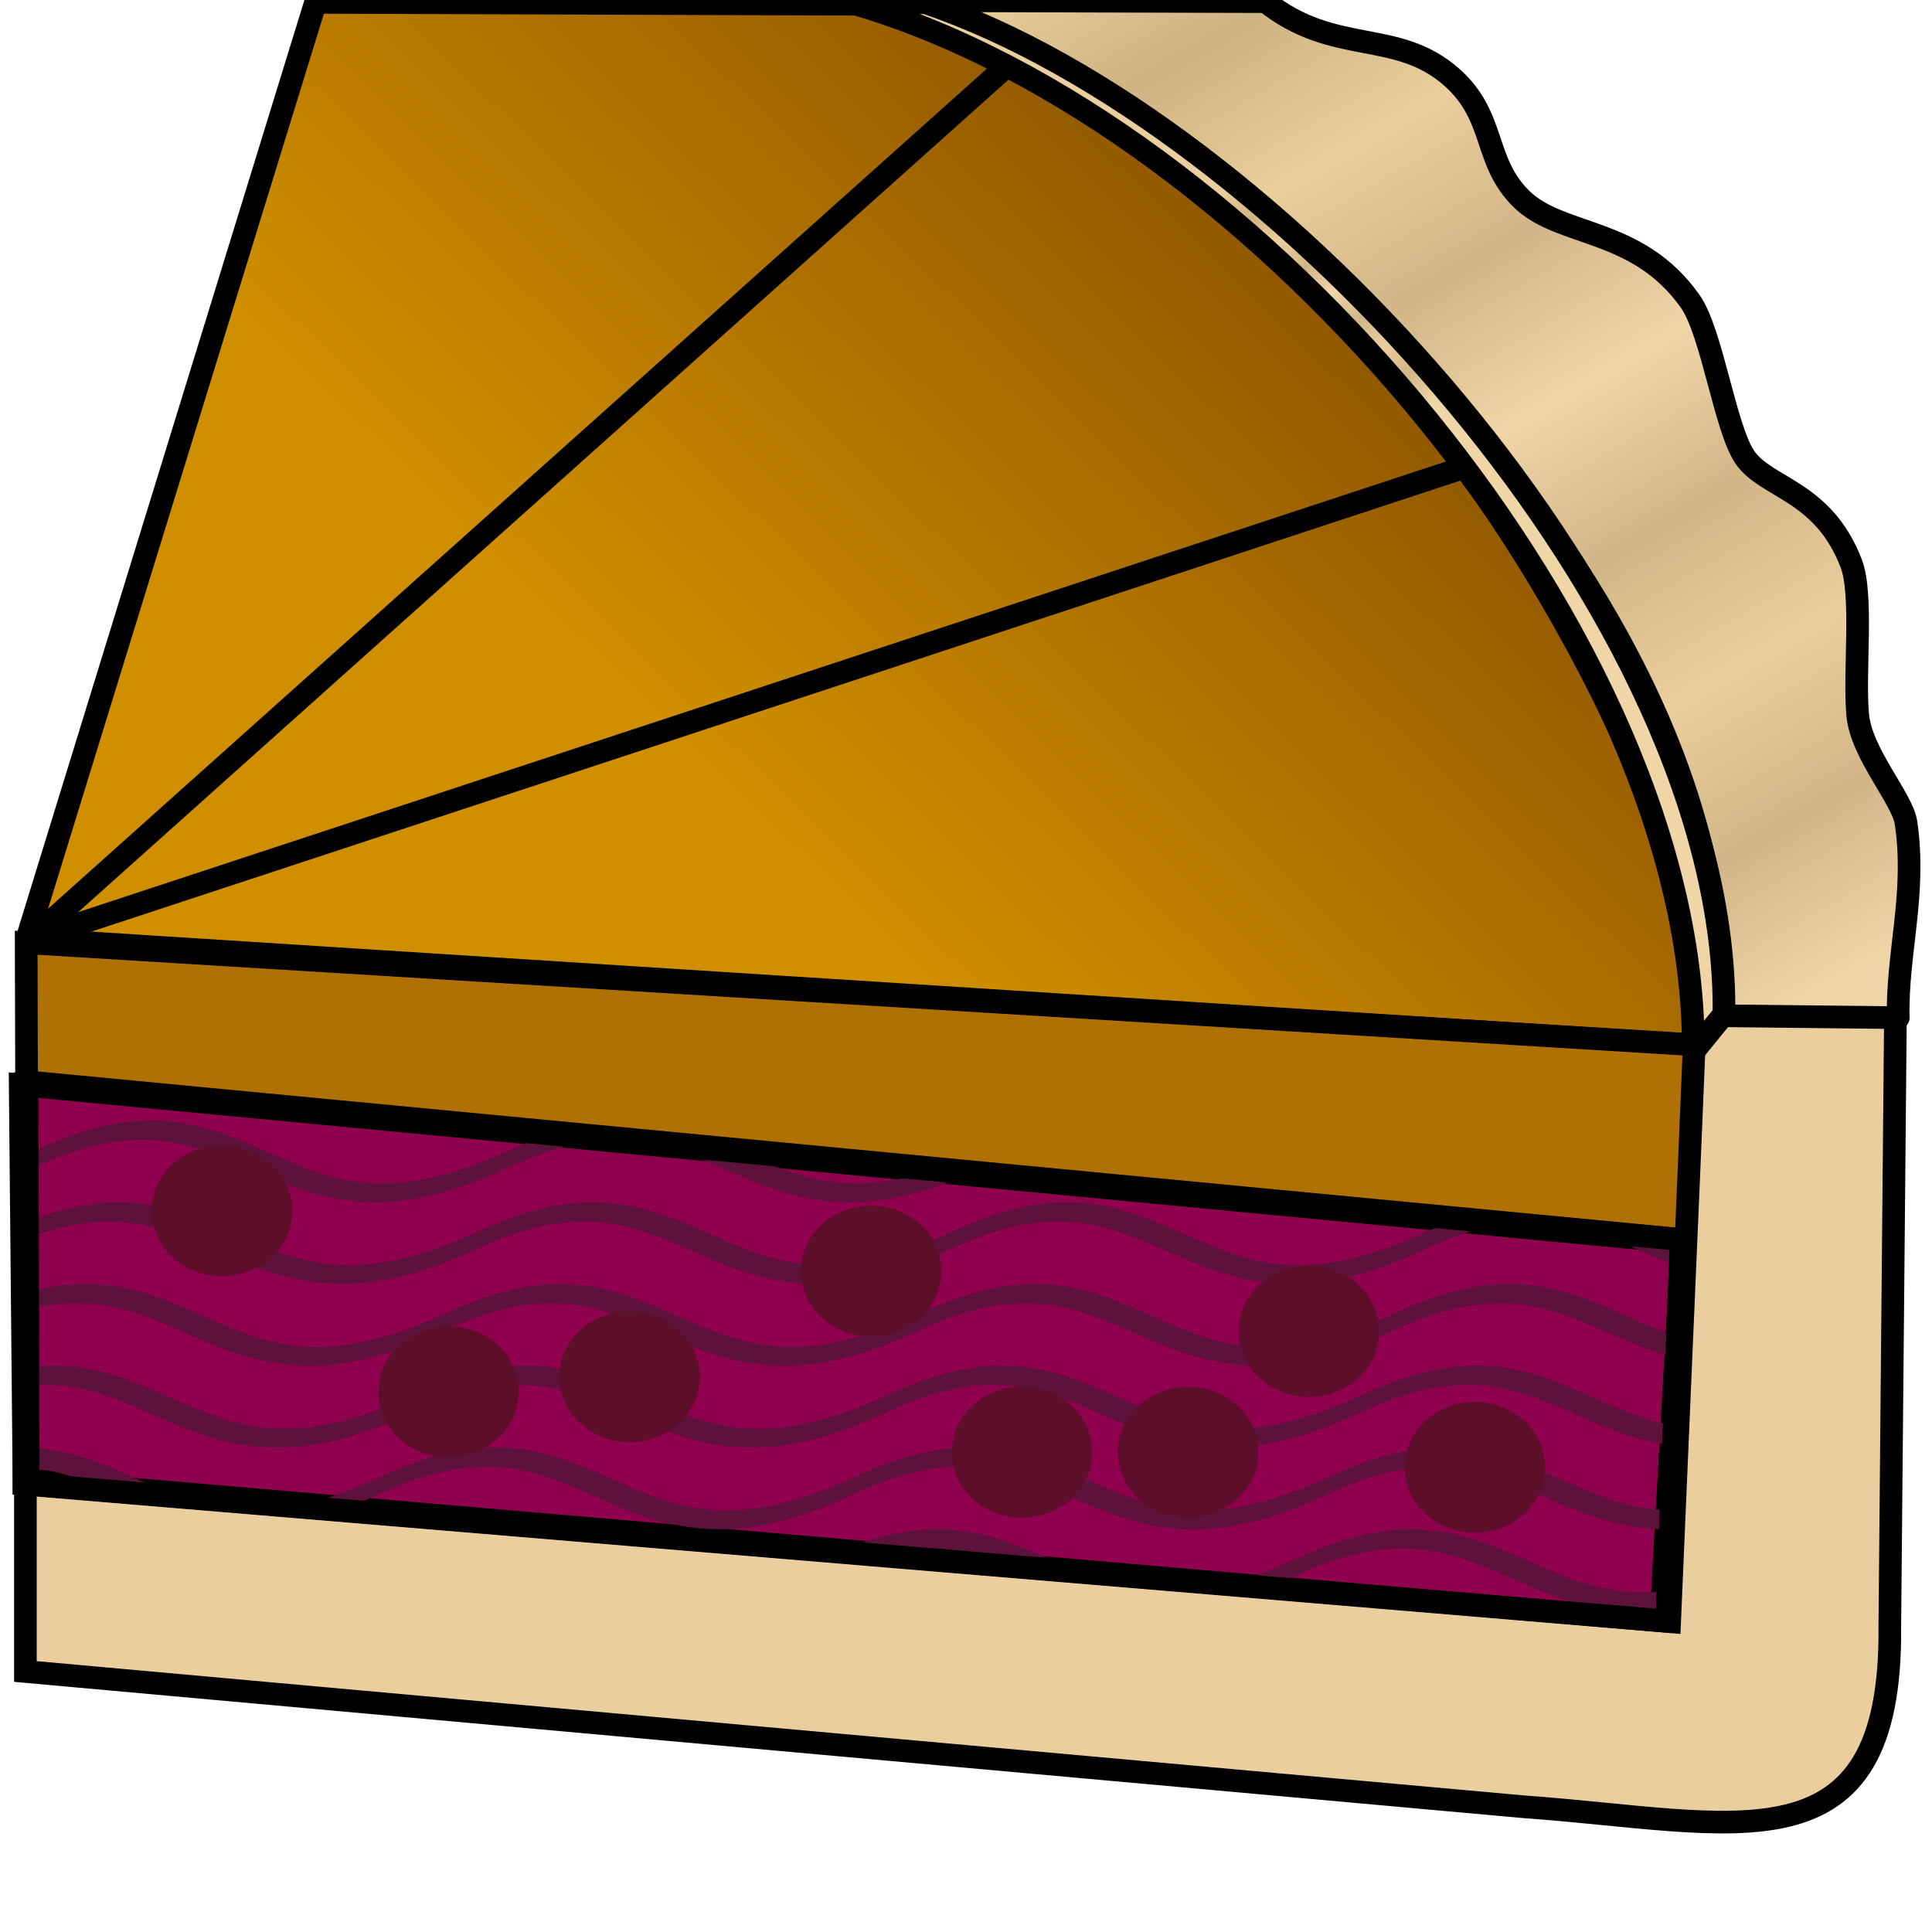
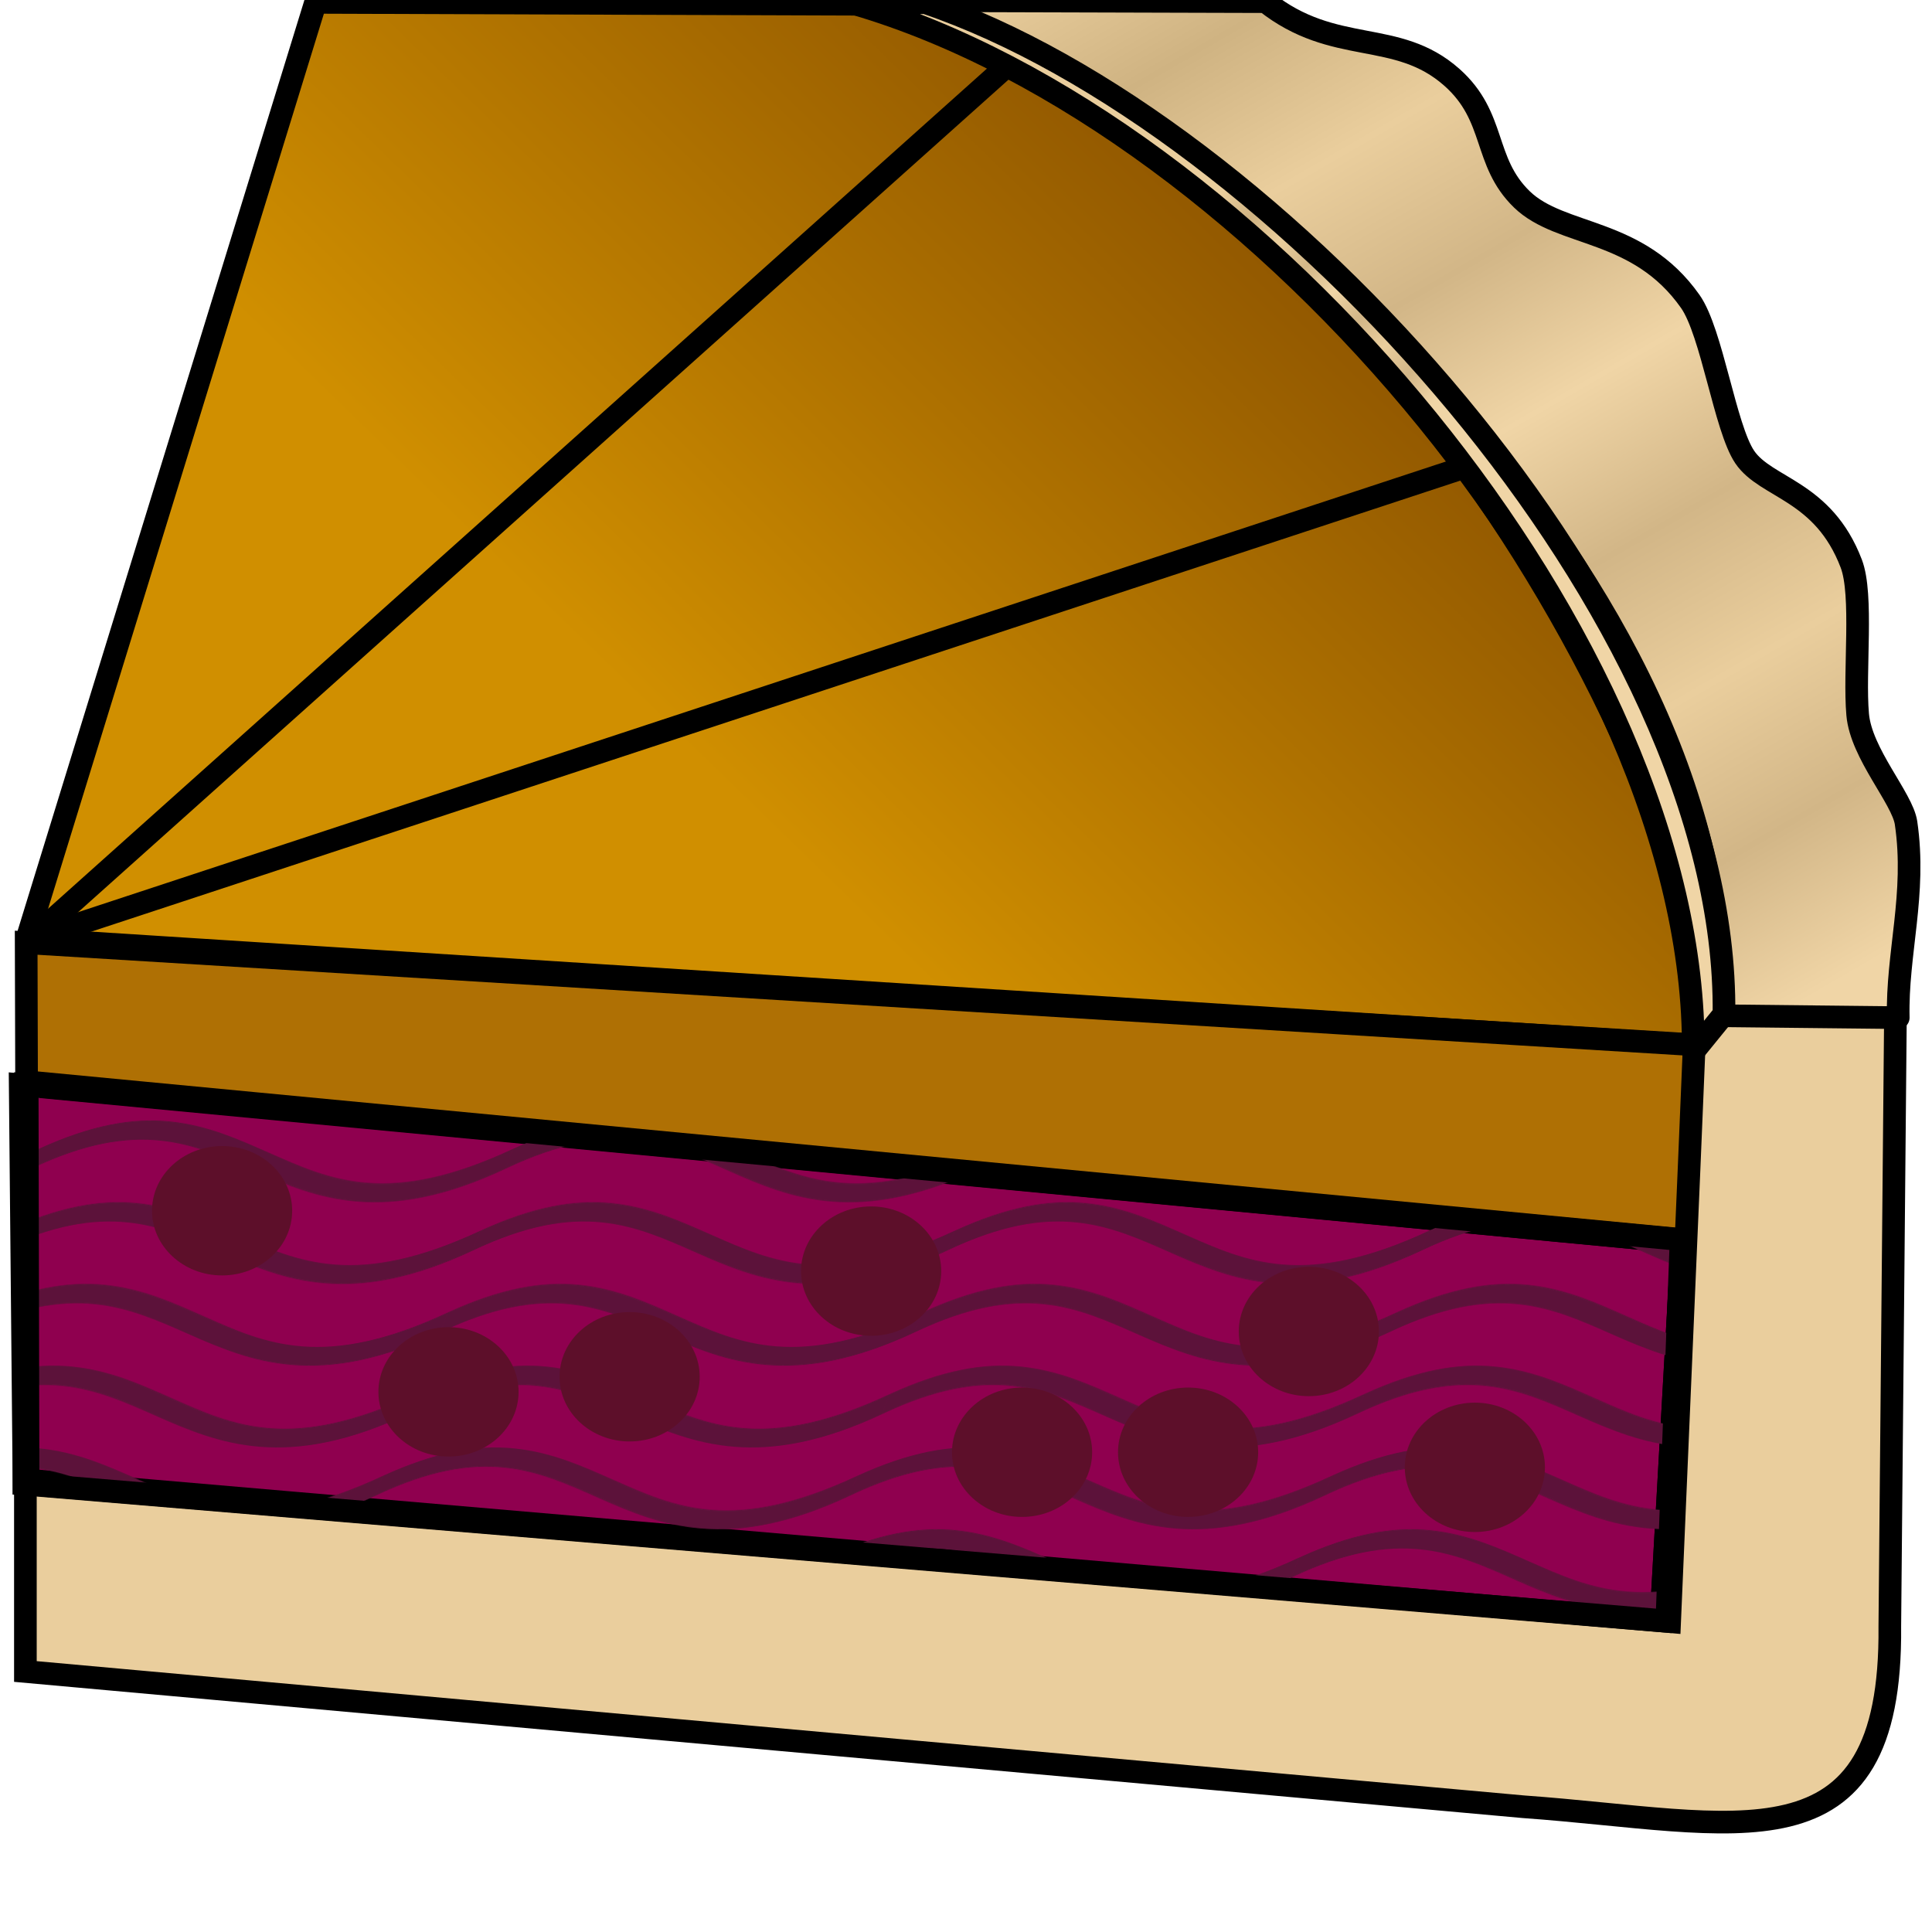
<svg xmlns="http://www.w3.org/2000/svg" xmlns:ns2="http://www.openswatchbook.org/uri/2009/osb" xmlns:xlink="http://www.w3.org/1999/xlink" width="256" height="256" id="svg2" version="1.1">
  <defs id="defs4">
    <pattern xlink:href="#pattern6416" id="pattern6519" patternTransform="matrix(2.089807,0,-0.8324396,2.091248,-368.0913,-8.447575)" />
    <linearGradient id="linearGradient6421" ns2:paint="solid">
      <stop style="stop-color:#8f004f;stop-opacity:1;" offset="0" id="stop6423" />
    </linearGradient>
    <linearGradient id="linearGradient5443">
      <stop style="stop-color:#eace9d;stop-opacity:1;" offset="0" id="stop5445" />
      <stop id="stop3440" offset="0.125" style="stop-color:#cfb382;stop-opacity:1;" />
      <stop id="stop5455" offset="0.25" style="stop-color:#eace9d;stop-opacity:1;" />
      <stop style="stop-color:#d2b687;stop-opacity:1;" offset="0.375" id="stop3442" />
      <stop id="stop5453" offset="0.5" style="stop-color:#f0d5a6;stop-opacity:1;" />
      <stop style="stop-color:#d2b687;stop-opacity:1;" offset="0.625" id="stop3444" />
      <stop style="stop-color:#eace9d;stop-opacity:1;" offset="0.75" id="stop5461" />
      <stop id="stop3446" offset="0.875" style="stop-color:#d2b687;stop-opacity:1;" />
      <stop id="stop5451" offset="1" style="stop-color:#f0d5a6;stop-opacity:1;" />
    </linearGradient>
    <linearGradient id="linearGradient5431">
      <stop style="stop-color:#d08f00;stop-opacity:1;" offset="0" id="stop5433" />
      <stop id="stop5439" offset="1" style="stop-color:#7a4300;stop-opacity:1;" />
    </linearGradient>
    <linearGradient xlink:href="#linearGradient5431" id="linearGradient5437" x1="412.679" y1="437.719" x2="459.515" y2="389.485" gradientUnits="userSpaceOnUse" gradientTransform="matrix(2.089807,0,0,2.091248,-759.7879,-8.446739)" />
    <linearGradient xlink:href="#linearGradient5443" id="linearGradient5449" x1="444.878" y1="373.112" x2="485.714" y2="443.791" gradientUnits="userSpaceOnUse" gradientTransform="matrix(2.089807,0,0,2.091248,-759.7879,-8.446739)" />
    <pattern patternUnits="userSpaceOnUse" width="102.14" height="109" patternTransform="translate(-0.7599997,-3.57)" id="pattern6061">
      <circle transform="matrix(10,0,0,10,0.7599997,3.57)" id="circle5973" r="0.45" cy="0.81" cx="2.567" style="fill:#4c062d;fill-opacity:1;stroke:none" />
      <circle transform="matrix(10,0,0,10,0.7599997,3.57)" id="circle5975" r="0.45" cy="2.33" cx="3.048" style="fill:#4c062d;fill-opacity:1;stroke:none" />
      <circle transform="matrix(10,0,0,10,0.7599997,3.57)" id="circle5977" r="0.45" cy="2.415" cx="4.418" style="fill:#4c062d;fill-opacity:1;stroke:none" />
      <circle transform="matrix(10,0,0,10,0.7599997,3.57)" id="circle5979" r="0.45" cy="3.029" cx="1.844" style="fill:#4c062d;fill-opacity:1;stroke:none" />
      <circle transform="matrix(10,0,0,10,0.7599997,3.57)" id="circle5981" r="0.45" cy="1.363" cx="6.08" style="fill:#4c062d;fill-opacity:1;stroke:none" />
      <circle transform="matrix(10,0,0,10,0.7599997,3.57)" id="circle5983" r="0.45" cy="4.413" cx="5.819" style="fill:#4c062d;fill-opacity:1;stroke:none" />
      <circle transform="matrix(10,0,0,10,0.7599997,3.57)" id="circle5985" r="0.45" cy="4.048" cx="4.305" style="fill:#4c062d;fill-opacity:1;stroke:none" />
      <circle transform="matrix(10,0,0,10,0.7599997,3.57)" id="circle5987" r="0.45" cy="3.045" cx="5.541" style="fill:#4c062d;fill-opacity:1;stroke:none" />
      <circle transform="matrix(10,0,0,10,0.7599997,3.57)" id="circle5989" r="0.45" cy="5.527" cx="4.785" style="fill:#4c062d;fill-opacity:1;stroke:none" />
      <circle transform="matrix(10,0,0,10,0.7599997,3.57)" id="circle5991" r="0.45" cy="5.184" cx="2.667" style="fill:#4c062d;fill-opacity:1;stroke:none" />
      <circle transform="matrix(10,0,0,10,0.7599997,3.57)" id="circle5993" r="0.45" cy="1.448" cx="7.965" style="fill:#4c062d;fill-opacity:1;stroke:none" />
      <circle transform="matrix(10,0,0,10,0.7599997,3.57)" id="circle5995" r="0.45" cy="5.049" cx="7.047" style="fill:#4c062d;fill-opacity:1;stroke:none" />
      <circle transform="matrix(10,0,0,10,0.7599997,3.57)" id="circle5997" r="0.45" cy="0.895" cx="4.34" style="fill:#4c062d;fill-opacity:1;stroke:none" />
      <circle transform="matrix(10,0,0,10,0.7599997,3.57)" id="circle5999" r="0.45" cy="0.34" cx="7.125" style="fill:#4c062d;fill-opacity:1;stroke:none" />
      <circle transform="matrix(10,0,0,10,0.7599997,3.57)" id="circle6001" r="0.45" cy="1.049" cx="9.553" style="fill:#4c062d;fill-opacity:1;stroke:none" />
      <circle transform="matrix(10,0,0,10,0.7599997,3.57)" id="circle6003" r="0.45" cy="2.689" cx="7.006" style="fill:#4c062d;fill-opacity:1;stroke:none" />
      <circle transform="matrix(10,0,0,10,0.7599997,3.57)" id="circle6005" r="0.45" cy="2.689" cx="8.909" style="fill:#4c062d;fill-opacity:1;stroke:none" />
      <circle transform="matrix(10,0,0,10,0.7599997,3.57)" id="circle6007" r="0.45" cy="4.407" cx="9.315" style="fill:#4c062d;fill-opacity:1;stroke:none" />
      <circle transform="matrix(10,0,0,10,0.7599997,3.57)" id="circle6009" r="0.45" cy="3.87" cx="7.82" style="fill:#4c062d;fill-opacity:1;stroke:none" />
      <circle transform="matrix(10,0,0,10,0.7599997,3.57)" id="circle6011" r="0.45" cy="5.948" cx="8.27" style="fill:#4c062d;fill-opacity:1;stroke:none" />
      <circle transform="matrix(10,0,0,10,0.7599997,3.57)" id="circle6013" r="0.45" cy="7.428" cx="7.973" style="fill:#4c062d;fill-opacity:1;stroke:none" />
      <circle transform="matrix(10,0,0,10,0.7599997,3.57)" id="circle6015" r="0.45" cy="8.072" cx="9.342" style="fill:#4c062d;fill-opacity:1;stroke:none" />
      <circle transform="matrix(10,0,0,10,0.7599997,3.57)" id="circle6017" r="0.45" cy="9.315" cx="8.206" style="fill:#4c062d;fill-opacity:1;stroke:none" />
      <circle transform="matrix(10,0,0,10,0.7599997,3.57)" id="circle6019" r="0.45" cy="9.475" cx="9.682" style="fill:#4c062d;fill-opacity:1;stroke:none" />
      <circle transform="matrix(10,0,0,10,0.7599997,3.57)" id="circle6021" r="0.45" cy="6.186" cx="9.688" style="fill:#4c062d;fill-opacity:1;stroke:none" />
      <circle transform="matrix(10,0,0,10,0.7599997,3.57)" id="circle6023" r="0.45" cy="6.296" cx="3.379" style="fill:#4c062d;fill-opacity:1;stroke:none" />
      <circle transform="matrix(10,0,0,10,0.7599997,3.57)" id="circle6025" r="0.45" cy="8.204" cx="2.871" style="fill:#4c062d;fill-opacity:1;stroke:none" />
      <circle transform="matrix(10,0,0,10,0.7599997,3.57)" id="circle6027" r="0.45" cy="8.719" cx="4.59" style="fill:#4c062d;fill-opacity:1;stroke:none" />
      <circle transform="matrix(10,0,0,10,0.7599997,3.57)" id="circle6029" r="0.45" cy="9.671" cx="3.181" style="fill:#4c062d;fill-opacity:1;stroke:none" />
      <circle transform="matrix(10,0,0,10,0.7599997,3.57)" id="circle6031" r="0.45" cy="7.315" cx="5.734" style="fill:#4c062d;fill-opacity:1;stroke:none" />
      <circle transform="matrix(10,0,0,10,0.7599997,3.57)" id="circle6033" r="0.45" cy="6.513" cx="6.707" style="fill:#4c062d;fill-opacity:1;stroke:none" />
      <circle transform="matrix(10,0,0,10,0.7599997,3.57)" id="circle6035" r="0.45" cy="9.67" cx="5.73" style="fill:#4c062d;fill-opacity:1;stroke:none" />
      <circle transform="matrix(10,0,0,10,0.7599997,3.57)" id="circle6037" r="0.45" cy="8.373" cx="6.535" style="fill:#4c062d;fill-opacity:1;stroke:none" />
      <circle transform="matrix(10,0,0,10,0.7599997,3.57)" id="circle6039" r="0.45" cy="7.154" cx="4.37" style="fill:#4c062d;fill-opacity:1;stroke:none" />
      <circle transform="matrix(10,0,0,10,0.7599997,3.57)" id="circle6041" r="0.45" cy="7.25" cx="0.622" style="fill:#4c062d;fill-opacity:1;stroke:none" />
      <circle transform="matrix(10,0,0,10,0.7599997,3.57)" id="circle6043" r="0.45" cy="5.679" cx="0.831" style="fill:#4c062d;fill-opacity:1;stroke:none" />
      <circle transform="matrix(10,0,0,10,0.7599997,3.57)" id="circle6045" r="0.45" cy="8.519" cx="1.257" style="fill:#4c062d;fill-opacity:1;stroke:none" />
      <circle transform="matrix(10,0,0,10,0.7599997,3.57)" id="circle6047" r="0.45" cy="6.877" cx="1.989" style="fill:#4c062d;fill-opacity:1;stroke:none" />
      <circle transform="matrix(10,0,0,10,0.7599997,3.57)" id="circle6049" r="0.45" cy="3.181" cx="0.374" style="fill:#4c062d;fill-opacity:1;stroke:none" />
      <circle transform="matrix(10,0,0,10,0.7599997,3.57)" id="circle6051" r="0.45" cy="1.664" cx="1.166" style="fill:#4c062d;fill-opacity:1;stroke:none" />
      <circle transform="matrix(10,0,0,10,0.7599997,3.57)" id="circle6053" r="0.45" cy="0.093" cx="1.151" style="fill:#4c062d;fill-opacity:1;stroke:none" />
      <circle transform="matrix(10,0,0,10,0.7599997,3.57)" id="circle6055" r="0.45" cy="10.093" cx="1.151" style="fill:#4c062d;fill-opacity:1;stroke:none" />
      <circle transform="matrix(10,0,0,10,0.7599997,3.57)" id="circle6057" r="0.45" cy="4.451" cx="1.302" style="fill:#4c062d;fill-opacity:1;stroke:none" />
      <circle transform="matrix(10,0,0,10,0.7599997,3.57)" id="circle6059" r="0.45" cy="3.763" cx="3.047" style="fill:#4c062d;fill-opacity:1;stroke:none" />
    </pattern>
    <pattern patternUnits="userSpaceOnUse" width="30.076" height="5.18" patternTransform="translate(-0.01,-4.0260977e-4)" id="pattern6416">
      <path id="path6414" d="m 7.607,0.061 c -2.518,-0.248 -4.941,0.241 -7.607,1.727 l 0,1.273 c 2.783,-1.63 5.183,-2.009 7.482,-1.781 2.298,0.228 4.497,1.081 6.781,1.938 4.567,1.713 9.551,3.458 15.813,-0.157 l -0.004,-1.273 c -6.44,3.709 -10.816,1.982 -15.371,0.273 -2.278,-0.854 -4.576,-1.75 -7.094,-2 z" style="fill:#5c123a;fill-opacity:1;stroke:none" />
    </pattern>
    <linearGradient xlink:href="#linearGradient6421" id="linearGradient6425" x1="364.349" y1="470.565" x2="470.73" y2="470.565" gradientUnits="userSpaceOnUse" gradientTransform="matrix(2.089807,0,0,2.091248,-759.7879,-8.446739)" />
    <linearGradient xlink:href="#linearGradient5443" id="linearGradient6523" gradientUnits="userSpaceOnUse" x1="468.158" y1="369.954" x2="481.488" y2="383.275" gradientTransform="matrix(2.089807,0,0,2.091248,-759.7879,-8.446739)" />
  </defs>
  <g id="layer1" transform="translate(0,-796.3622)">
    <path style="fill:url(#linearGradient5437);fill-opacity:1;stroke:#000000;stroke-width:3;stroke-linecap:butt;stroke-linejoin:round;stroke-opacity:1;stroke-miterlimit:4;stroke-dasharray:none" d="m 3.573,920.763 38.237,-124.087 72.039,0.248 c 66.248,17.38 112.135,102.592 112.741,138.083 z" id="path3050" />
    <path style="fill:#af7004;fill-opacity:1;stroke:#000000;stroke-width:3;stroke-linecap:butt;stroke-linejoin:miter;stroke-opacity:1;stroke-miterlimit:4;stroke-dasharray:none" d="M 3.521,939.699 224.558,960.765 225.061,934.834 3.468,921.277 z" id="path3052" />
    <path style="fill:url(#linearGradient6425);fill-opacity:1;stroke:#000000;stroke-width:3;stroke-linecap:butt;stroke-linejoin:miter;stroke-opacity:1;stroke-miterlimit:4;stroke-dasharray:none" d="m 2.677,940.105 0.503,52.911 216.9,18.123 2.823,-50.143 z" id="path3054" />
    <path style="fill:#eace9d;fill-opacity:1;stroke:#000000;stroke-width:3;stroke-linecap:butt;stroke-linejoin:miter;stroke-opacity:1;stroke-miterlimit:4;stroke-dasharray:none" d="m 3.365,992.45 0,25.394 198.532,17.925 c 28.21,2.015 48.824,9.055 48.513,-23.9 l 0.746,-81.036 -26.496,0 -0.856,20.522 -2.568,59.885 z" id="path3056" />
    <path style="fill:url(#linearGradient5449);fill-opacity:1;stroke:#000000;stroke-width:3;stroke-linecap:butt;stroke-linejoin:round;stroke-opacity:1;stroke-miterlimit:4;stroke-dasharray:none" d="m 251.529,931.206 c -0.204,-8.511 2.421,-16.374 1.031,-25.809 -0.481,-3.264 -5.95,-9.158 -6.409,-14.349 -0.507,-5.738 0.743,-15.833 -0.849,-20.006 -3.721,-9.753 -11.289,-9.941 -14.118,-14.121 -2.607,-3.854 -4.339,-16.53 -7.211,-20.614 -6.93,-9.852 -17.13,-8.488 -22.319,-13.528 -5.19,-5.04 -3.342,-10.902 -9.264,-16.164 -7.332,-6.515 -15.556,-2.768 -24.705,-10.034 l -45.273,-0.129 c 44.288,20.682 107.346,77.651 105.485,134.5 z" id="path3058" />
    <path id="path6199" d="m 3.369,940.083 -0.189,52.933 216.9,18.123 2.823,-50.143 z" style="fill:none;stroke:#000000;stroke-width:3;stroke-linecap:butt;stroke-linejoin:miter;stroke-opacity:1;stroke-miterlimit:4;stroke-dasharray:none" />
    <path id="path6427" d="m 3.603,940.15 0.116,52.866 217.149,18.123 1.884,-50.516 z" style="fill:url(#pattern6519);fill-opacity:1;stroke:#000000;stroke-width:3;stroke-linecap:butt;stroke-linejoin:miter;stroke-opacity:1;stroke-miterlimit:4;stroke-dasharray:none" />
    <path id="path6521" d="m 113.318,796.881 c 53.629,15.754 111.555,84.917 111.044,138.871 l 4.074,-5.009 C 229.008,878.195 168.953,812.419 122.624,796.717 z" style="fill:url(#linearGradient6523);fill-opacity:1;stroke:#000000;stroke-width:3;stroke-linecap:butt;stroke-linejoin:round;stroke-opacity:1;stroke-miterlimit:4;stroke-dasharray:none" />
    <path style="fill:none;stroke:#000000;stroke-width:3;stroke-linecap:butt;stroke-linejoin:miter;stroke-opacity:1;stroke-miterlimit:4;stroke-dasharray:none" d="M 133.165,805.324 4.464,920.487" id="path6609" />
    <path style="fill:none;stroke:#000000;stroke-width:3;stroke-linecap:butt;stroke-linejoin:miter;stroke-opacity:1;stroke-miterlimit:4;stroke-dasharray:none" d="M 193.901,858.331 4.944,920.588" id="path6611" />
-     <path style="fill:#5d0f2a;fill-opacity:1;stroke:none" id="path3452" d="m 50.714,172.429 a 9.286,8.571 0 1 1 -18.571,0 9.286,8.571 0 1 1 18.571,0 z" transform="translate(-12,784.3622)" />
-     <path transform="translate(18,808.3622)" d="m 50.714,172.429 a 9.286,8.571 0 1 1 -18.571,0 9.286,8.571 0 1 1 18.571,0 z" id="path4222" style="fill:#5d0f2a;fill-opacity:1;stroke:none" />
-     <path style="fill:#5d0f2a;fill-opacity:1;stroke:none" id="path4224" d="m 50.714,172.429 a 9.286,8.571 0 1 1 -18.571,0 9.286,8.571 0 1 1 18.571,0 z" transform="translate(42,806.3622)" />
-     <path transform="translate(74,792.3622)" d="m 50.714,172.429 a 9.286,8.571 0 1 1 -18.571,0 9.286,8.571 0 1 1 18.571,0 z" id="path4226" style="fill:#5d0f2a;fill-opacity:1;stroke:none" />
-     <path style="fill:#5d0f2a;fill-opacity:1;stroke:none" id="path4228" d="m 50.714,172.429 a 9.286,8.571 0 1 1 -18.571,0 9.286,8.571 0 1 1 18.571,0 z" transform="translate(94,816.3622)" />
-     <path transform="translate(116,816.3622)" d="m 50.714,172.429 a 9.286,8.571 0 1 1 -18.571,0 9.286,8.571 0 1 1 18.571,0 z" id="path4230" style="fill:#5d0f2a;fill-opacity:1;stroke:none" />
-     <path style="fill:#5d0f2a;fill-opacity:1;stroke:none" id="path4232" d="m 50.714,172.429 a 9.286,8.571 0 1 1 -18.571,0 9.286,8.571 0 1 1 18.571,0 z" transform="translate(132,800.3622)" />
-     <path transform="translate(154,818.3622)" d="m 50.714,172.429 a 9.286,8.571 0 1 1 -18.571,0 9.286,8.571 0 1 1 18.571,0 z" id="path4234" style="fill:#5d0f2a;fill-opacity:1;stroke:none" />
+     <path style="fill:#5d0f2a;fill-opacity:1;stroke:none" id="path3452" d="m 50.714,172.429 c 0,4.734 -4.157,8.571 -9.286,8.571 -5.128,0 -9.286,-3.838 -9.286,-8.571 0,-4.734 4.157,-8.571 9.286,-8.571 5.128,0 9.286,3.838 9.286,8.571 z" transform="translate(-12,784.3622)" />
+     <path transform="translate(18,808.3622)" d="m 50.714,172.429 c 0,4.734 -4.157,8.571 -9.286,8.571 -5.128,0 -9.286,-3.838 -9.286,-8.571 0,-4.734 4.157,-8.571 9.286,-8.571 5.128,0 9.286,3.838 9.286,8.571 z" id="path4222" style="fill:#5d0f2a;fill-opacity:1;stroke:none" />
+     <path style="fill:#5d0f2a;fill-opacity:1;stroke:none" id="path4224" d="m 50.714,172.429 c 0,4.734 -4.157,8.571 -9.286,8.571 -5.128,0 -9.286,-3.838 -9.286,-8.571 0,-4.734 4.157,-8.571 9.286,-8.571 5.128,0 9.286,3.838 9.286,8.571 z" transform="translate(42,806.3622)" />
+     <path transform="translate(74,792.3622)" d="m 50.714,172.429 c 0,4.734 -4.157,8.571 -9.286,8.571 -5.128,0 -9.286,-3.838 -9.286,-8.571 0,-4.734 4.157,-8.571 9.286,-8.571 5.128,0 9.286,3.838 9.286,8.571 z" id="path4226" style="fill:#5d0f2a;fill-opacity:1;stroke:none" />
+     <path style="fill:#5d0f2a;fill-opacity:1;stroke:none" id="path4228" d="m 50.714,172.429 c 0,4.734 -4.157,8.571 -9.286,8.571 -5.128,0 -9.286,-3.838 -9.286,-8.571 0,-4.734 4.157,-8.571 9.286,-8.571 5.128,0 9.286,3.838 9.286,8.571 z" transform="translate(94,816.3622)" />
+     <path transform="translate(116,816.3622)" d="m 50.714,172.429 c 0,4.734 -4.157,8.571 -9.286,8.571 -5.128,0 -9.286,-3.838 -9.286,-8.571 0,-4.734 4.157,-8.571 9.286,-8.571 5.128,0 9.286,3.838 9.286,8.571 z" id="path4230" style="fill:#5d0f2a;fill-opacity:1;stroke:none" />
+     <path style="fill:#5d0f2a;fill-opacity:1;stroke:none" id="path4232" d="m 50.714,172.429 c 0,4.734 -4.157,8.571 -9.286,8.571 -5.128,0 -9.286,-3.838 -9.286,-8.571 0,-4.734 4.157,-8.571 9.286,-8.571 5.128,0 9.286,3.838 9.286,8.571 z" transform="translate(132,800.3622)" />
+     <path transform="translate(154,818.3622)" d="m 50.714,172.429 c 0,4.734 -4.157,8.571 -9.286,8.571 -5.128,0 -9.286,-3.838 -9.286,-8.571 0,-4.734 4.157,-8.571 9.286,-8.571 5.128,0 9.286,3.838 9.286,8.571 z" id="path4234" style="fill:#5d0f2a;fill-opacity:1;stroke:none" />
  </g>
</svg>
